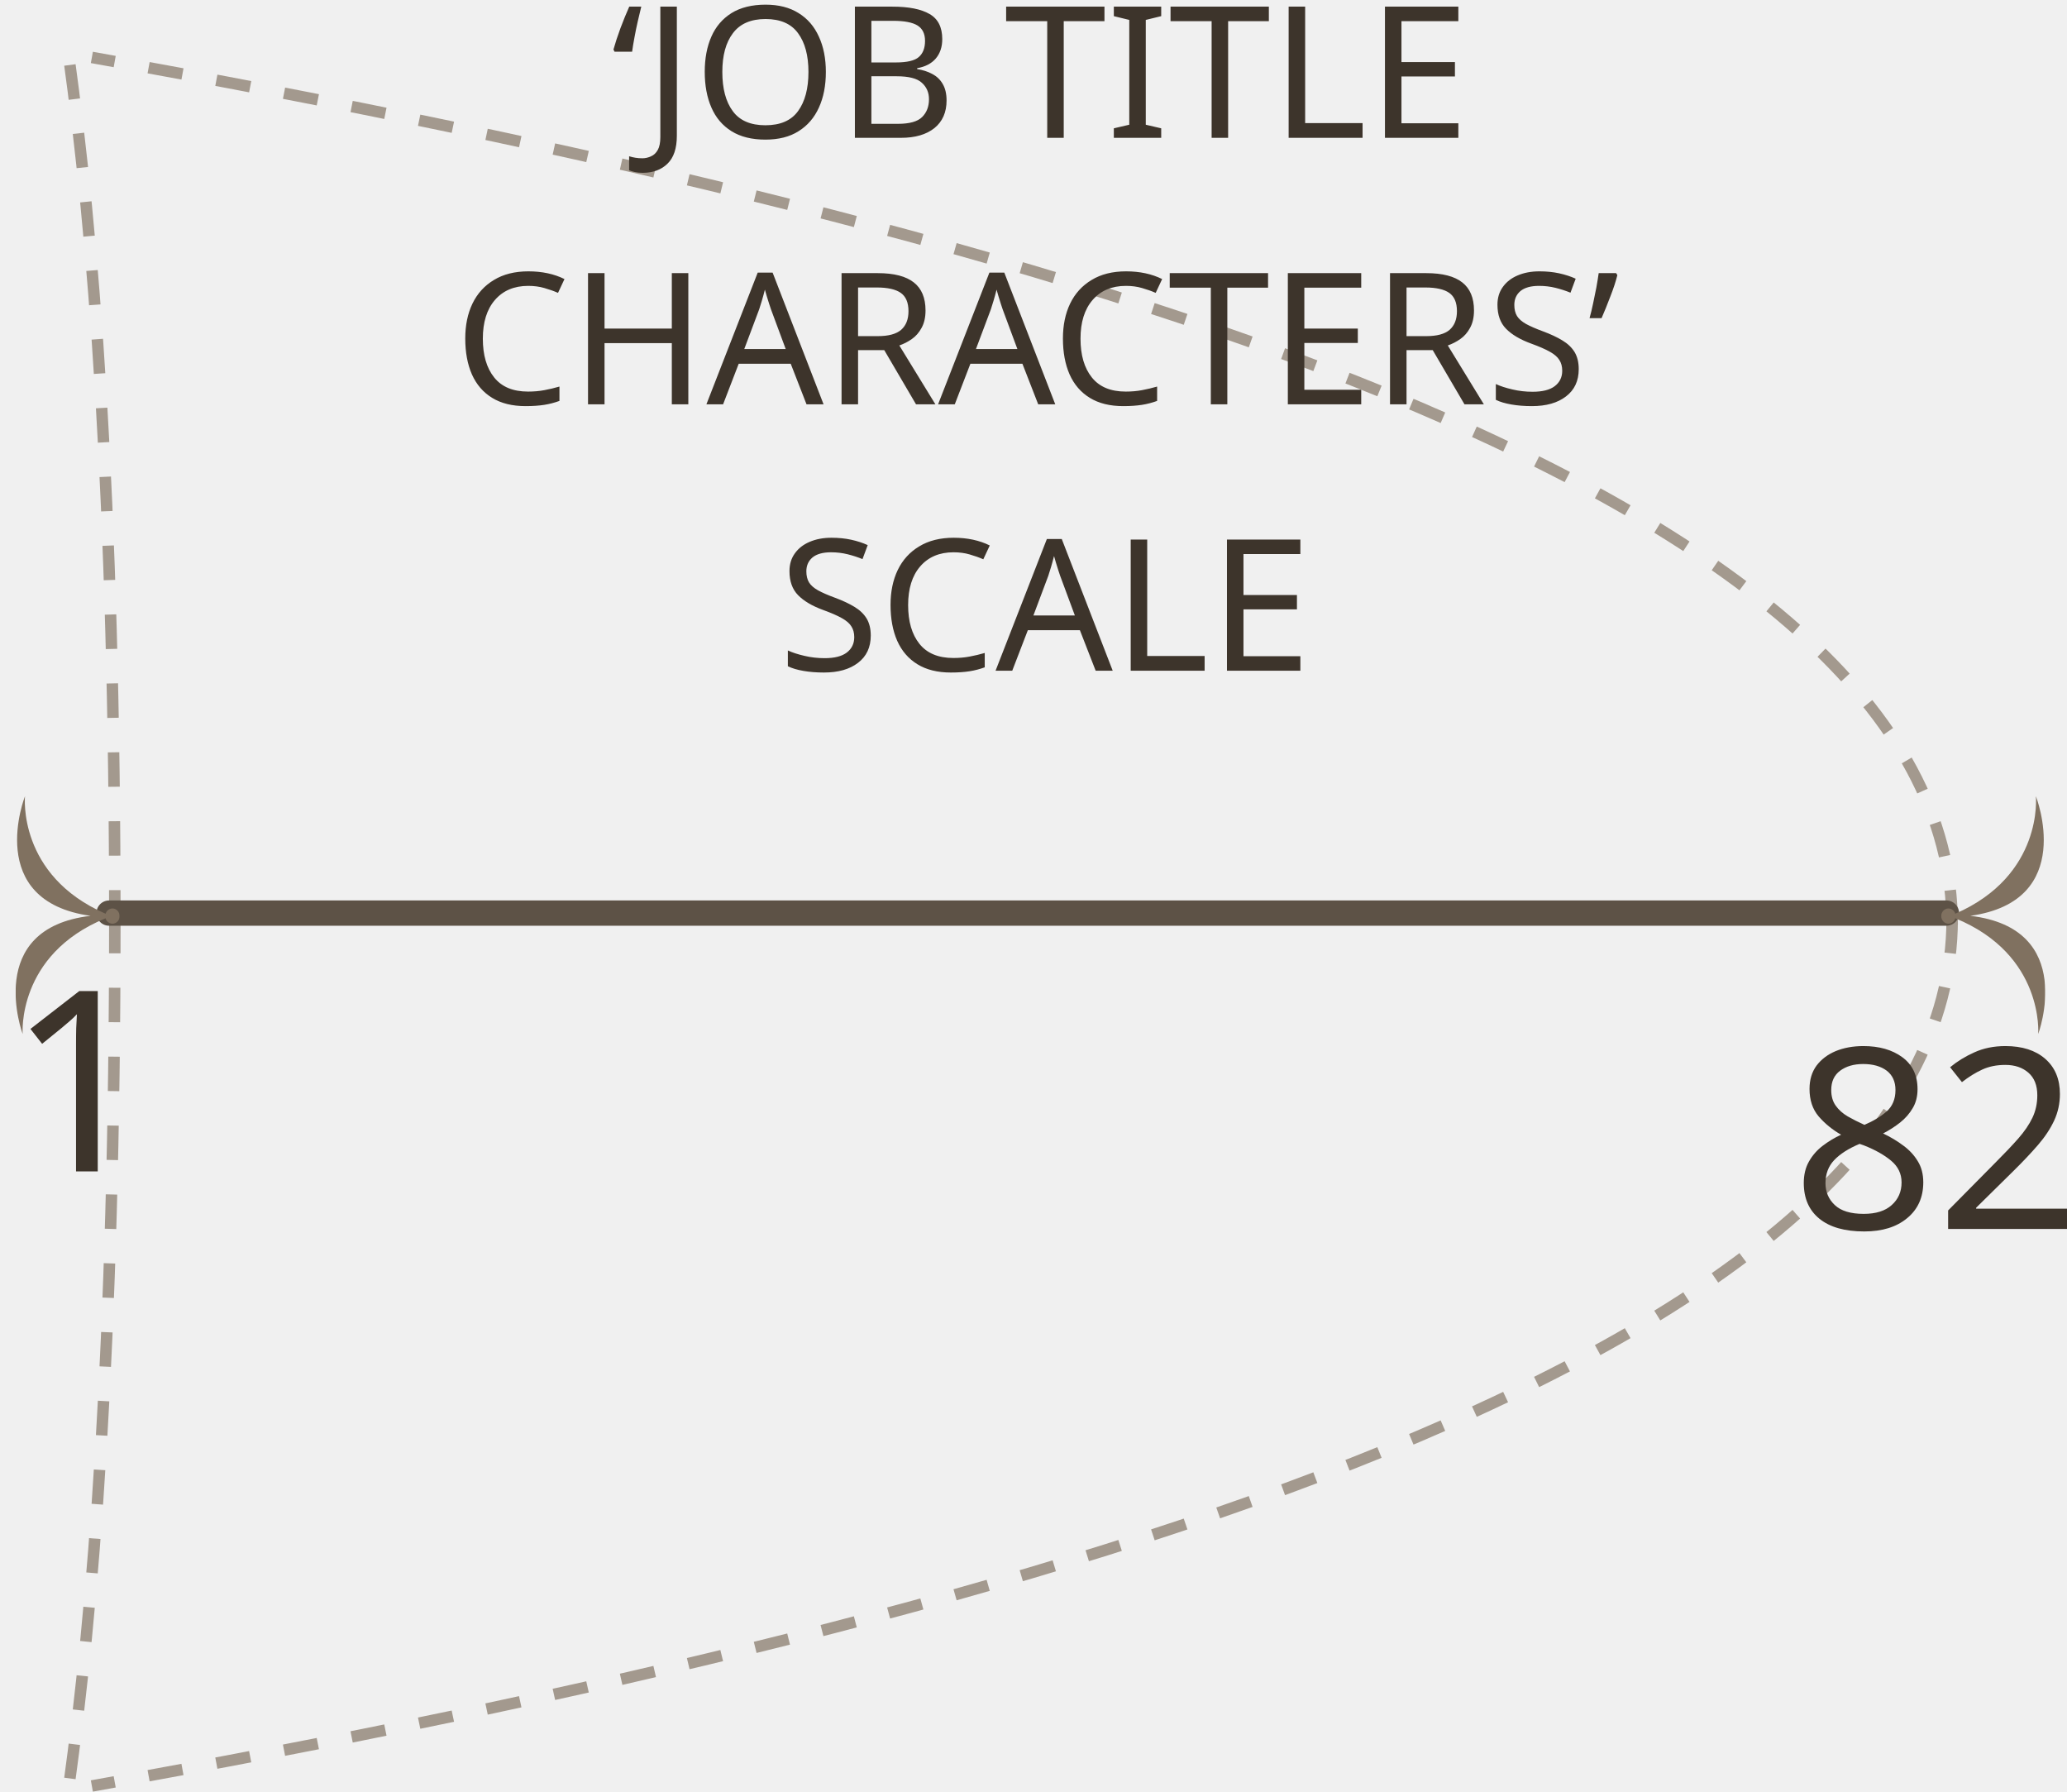
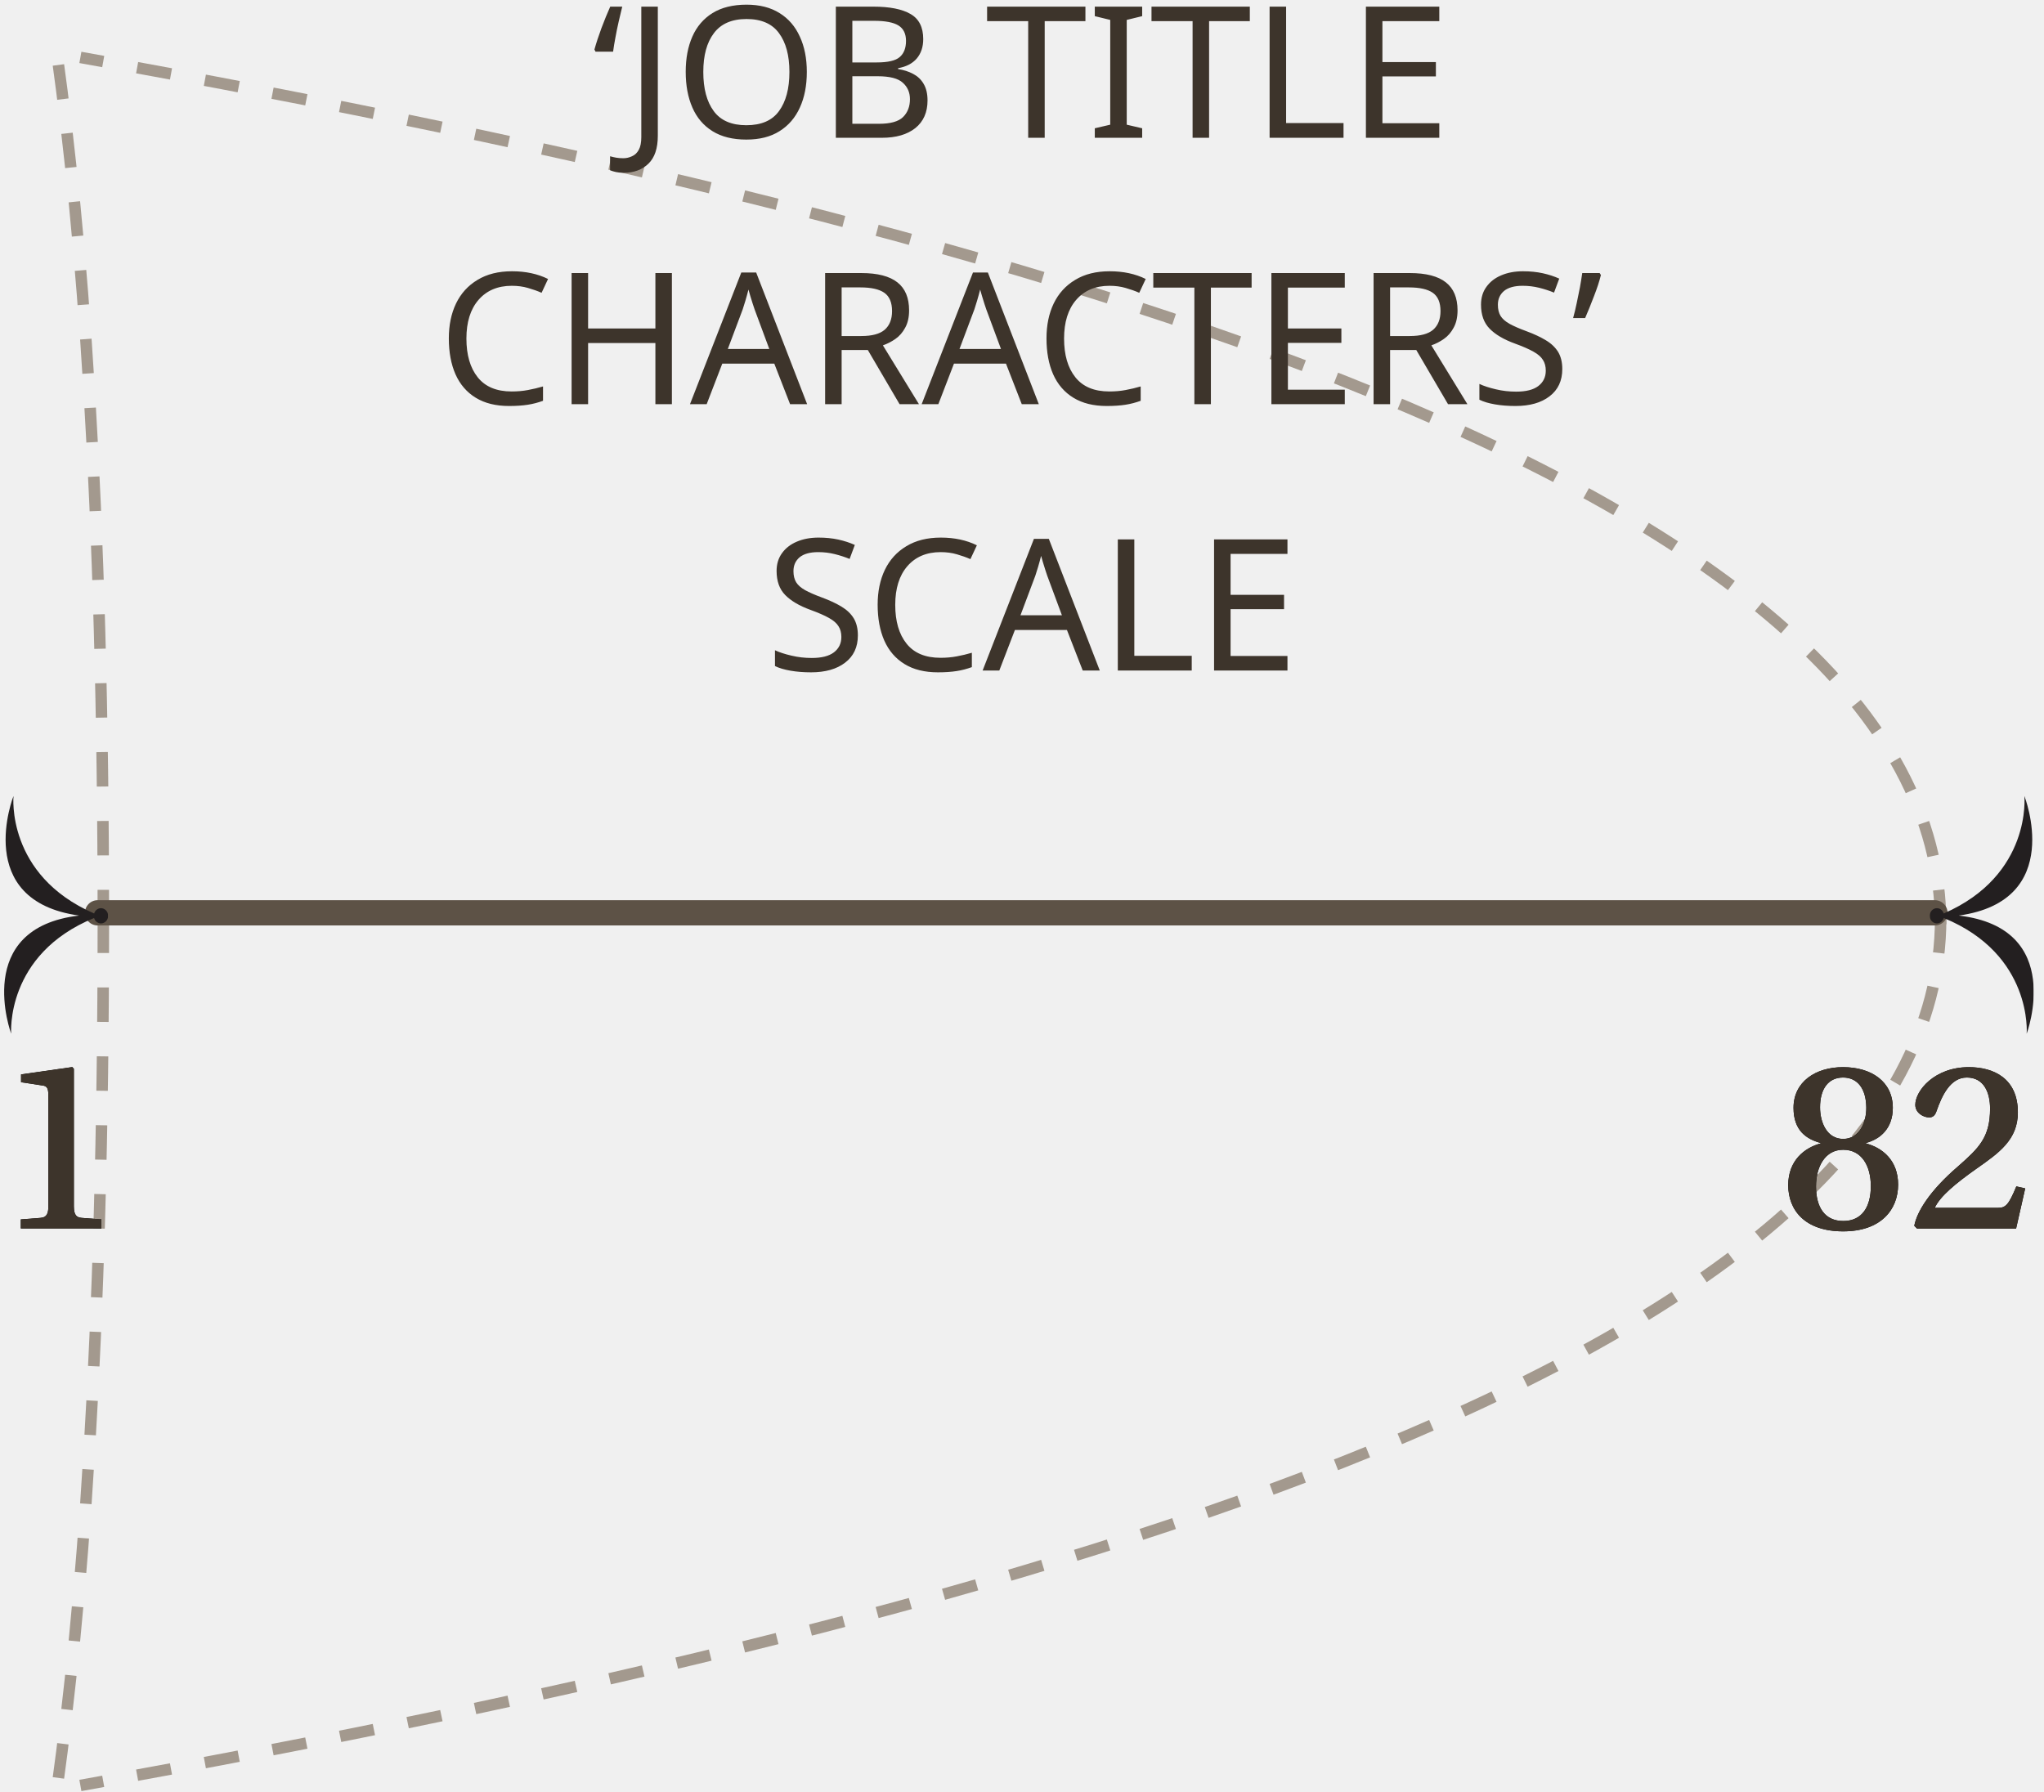
- <svg xmlns="http://www.w3.org/2000/svg" xmlns:xlink="http://www.w3.org/1999/xlink" width="180" height="156">
+ <svg xmlns="http://www.w3.org/2000/svg" xmlns:xlink="http://www.w3.org/1999/xlink" width="178" height="156" viewBox="0 0 178 156">
  <defs>
-     <path id="a" d="M.647.302h20.706v9.059H.647z" />
-     <path id="c" d="M.647.302h20.706v9.059H.647z" />
+     <polygon id="scale_char-a" points=".647 .302 21.353 .302 21.353 9.361 .647 9.361" />
+     <polygon id="scale_char-c" points=".647 .302 21.353 .302 21.353 9.361 .647 9.361" />
+     <path id="scale_char-e" d="M161.522,107.242 C164.8,107.242 166.296,105.35 166.296,103.172 C166.296,101.038 164.91,99.96 163.502,99.586 L163.502,99.542 C164.734,99.212 165.834,98.288 165.834,96.484 C165.834,94.196 163.964,92.942 161.5,92.942 C159.102,92.942 157.188,94.218 157.188,96.484 C157.188,98.486 158.332,99.212 159.542,99.542 L159.542,99.586 C158.156,99.96 156.726,101.06 156.726,103.216 C156.726,105.416 158.2,107.242 161.5,107.242 L161.522,107.242 Z M161.522,99.19 L161.5,99.19 C160.114,99.19 159.498,97.782 159.498,96.44 C159.498,94.856 160.202,93.844 161.5,93.844 C162.776,93.844 163.502,94.834 163.524,96.44 C163.546,97.782 162.886,99.19 161.522,99.19 Z M161.522,106.34 C159.894,106.34 159.146,105.13 159.146,103.326 C159.146,101.61 159.938,100.136 161.5,100.136 L161.522,100.136 C163.106,100.136 163.92,101.522 163.92,103.304 C163.92,105.086 163.172,106.34 161.522,106.34 Z M176.57,107 L177.362,103.502 L176.592,103.326 C175.91,104.976 175.646,105.196 174.964,105.196 L169.486,105.196 C169.948,104.184 171.312,103.062 173.116,101.786 C175.096,100.4 176.724,99.256 176.724,96.88 C176.724,93.932 174.634,92.942 172.456,92.942 C169.442,92.942 167.792,95.01 167.792,96.22 C167.792,96.946 168.518,97.32 169.002,97.32 C169.354,97.32 169.53,97.1 169.64,96.77 C170.102,95.45 170.828,93.844 172.28,93.844 C173.776,93.844 174.304,95.164 174.304,96.55 C174.304,99.058 173.336,99.982 171.51,101.588 C169.002,103.744 167.924,105.57 167.704,106.758 L167.946,107 L176.57,107 Z" />
+     <path id="scale_char-f" d="M9.83,106.992 L9.83,106.2 L8.114,106.068 C7.696,106.024 7.432,105.87 7.432,105.056 L7.432,93.088 L7.3,92.934 L2.834,93.572 L2.834,94.254 L4.704,94.54 C5.078,94.584 5.21,94.76 5.21,95.376 L5.21,105.056 C5.21,105.606 5.122,106.024 4.528,106.068 L2.812,106.2 L2.812,106.992 L9.83,106.992 Z" />
  </defs>
-   <g fill="none" fill-rule="evenodd">
-     <g stroke="#807160" stroke-dasharray="3" opacity=".68">
-       <path d="M170 80.5C170 42.75 92.455 20.1 8 5M170 80c0 37.75-77.545 60.4-162 75.5M10 80.5C10 42.75 8.085 20.1 6 5M10 80c0 37.75-1.915 60.4-4 75.5" />
+   <g fill="none" fill-rule="evenodd" transform="translate(-1)">
+     <g stroke="#807160" stroke-dasharray="3" opacity=".68" transform="translate(6 5)">
+       <path d="M164,75.5 C164,37.75 86.455,15.1 2,0" />
+       <path d="M164,150.5 C164,112.75 86.455,90.1 2,75" transform="matrix(1 0 0 -1 0 225.5)" />
+       <path d="M4,75.5 C4,37.75 2.085,15.1 0,0" />
+       <path d="M4,150.5 C4,112.75 2.085,90.1 0,75" transform="matrix(1 0 0 -1 0 225.5)" />
    </g>
-     <path stroke="#5D5246" stroke-linecap="round" stroke-width="2.2" d="M9.5 79.5h160" />
-     <g transform="rotate(-90 45.867 44.81)">
-       <mask id="b" fill="#fff">
-         <use xlink:href="#a" />
-       </mask>
-       <path fill="#807160" d="M10.937 6.832C9.849-2.514.647.917.647.917s6.9-.541 10.077 7.219a.633.633 0 00-.472.593c-.004.345.29.628.657.632.367.004.666-.274.67-.62a.632.632 0 00-.459-.601C14.466.443 21.353 1.119 21.353 1.119s-9.125-3.61-10.416 5.713" mask="url(#b)" />
+     <g transform="translate(.233 68.5)">
+       <line x1="9.267" x2="169.267" y1="11" y2="11" stroke="#5D5246" stroke-linecap="round" stroke-width="2.2" />
+       <g transform="rotate(-90 11.5 10.676)">
+         <mask id="scale_char-b" fill="#fff">
+           <use xlink:href="#scale_char-a" />
+         </mask>
+         <path fill="#231F20" fill-rule="nonzero" d="M10.937,6.832 C9.849,-2.514 0.647,0.917 0.647,0.917 C0.647,0.917 7.547,0.376 10.724,8.136 C10.454,8.212 10.255,8.449 10.252,8.729 C10.248,9.074 10.543,9.357 10.909,9.361 C11.276,9.365 11.575,9.087 11.58,8.742 C11.582,8.461 11.389,8.222 11.12,8.14 C14.466,0.443 21.353,1.119 21.353,1.119 C21.353,1.119 12.228,-2.491 10.937,6.832" mask="url(#scale_char-b)" />
+       </g>
+       <g transform="matrix(0 -1 -1 0 178.176 22.176)">
+         <mask id="scale_char-d" fill="#fff">
+           <use xlink:href="#scale_char-c" />
+         </mask>
+         <path fill="#231F20" fill-rule="nonzero" d="M10.937,6.832 C9.849,-2.514 0.647,0.917 0.647,0.917 C0.647,0.917 7.547,0.376 10.724,8.136 C10.454,8.212 10.255,8.449 10.252,8.729 C10.248,9.074 10.543,9.357 10.909,9.361 C11.276,9.365 11.575,9.087 11.58,8.742 C11.582,8.461 11.389,8.222 11.12,8.14 C14.466,0.443 21.353,1.119 21.353,1.119 C21.353,1.119 12.228,-2.491 10.937,6.832" mask="url(#scale_char-d)" />
+       </g>
    </g>
-     <g transform="matrix(0 -1 -1 0 178.409 90.676)">
-       <mask id="d" fill="#fff">
-         <use xlink:href="#c" />
-       </mask>
-       <path fill="#807160" d="M10.937 6.832C9.849-2.514.647.917.647.917s6.9-.541 10.077 7.219a.633.633 0 00-.472.593c-.004.345.29.628.657.632.367.004.666-.274.67-.62a.632.632 0 00-.459-.601C14.466.443 21.353 1.119 21.353 1.119s-9.125-3.61-10.416 5.713" mask="url(#d)" />
+     <g fill-rule="nonzero">
+       <use fill="#000" xlink:href="#scale_char-e" />
+       <use fill="#3D342B" xlink:href="#scale_char-e" />
    </g>
-     <text fill="#3D342B" font-family="UtopiaStd-Regular, Utopia Std" font-size="22">
-       <tspan x="156" y="107">82</tspan>
+     <g fill-rule="nonzero">
+       <use fill="#000" xlink:href="#scale_char-f" />
+       <use fill="#3D342B" xlink:href="#scale_char-f" />
+     </g>
+     <text fill="#3D342B" font-family="UtopiaStd-Capt, Utopia Std" font-size="16">
+       <tspan x="52.58" y="12">‘JOB TITLE</tspan>
    </text>
-     <text fill="#3D342B" font-family="UtopiaStd-Regular, Utopia Std" font-size="22">
-       <tspan x=".7" y="101.992">1</tspan>
+     <text fill="#3D342B" font-family="UtopiaStd-Capt, Utopia Std" font-size="16">
+       <tspan x="39.116" y="35.2">CHARACTERS’</tspan>
    </text>
-     <text fill="#3D342B" font-family="UtopiaStd-Regular, Utopia Std" font-size="16">
-       <tspan x="53.236" y="12">‘JOB TITLE </tspan>
-       <tspan x="39.548" y="35.2">CHARACTERS’ </tspan>
-       <tspan x="67.796" y="58.4">SCALE </tspan>
+     <text fill="#3D342B" font-family="UtopiaStd-Capt, Utopia Std" font-size="16">
+       <tspan x="67.676" y="58.4">SCALE</tspan>
    </text>
  </g>
</svg>
